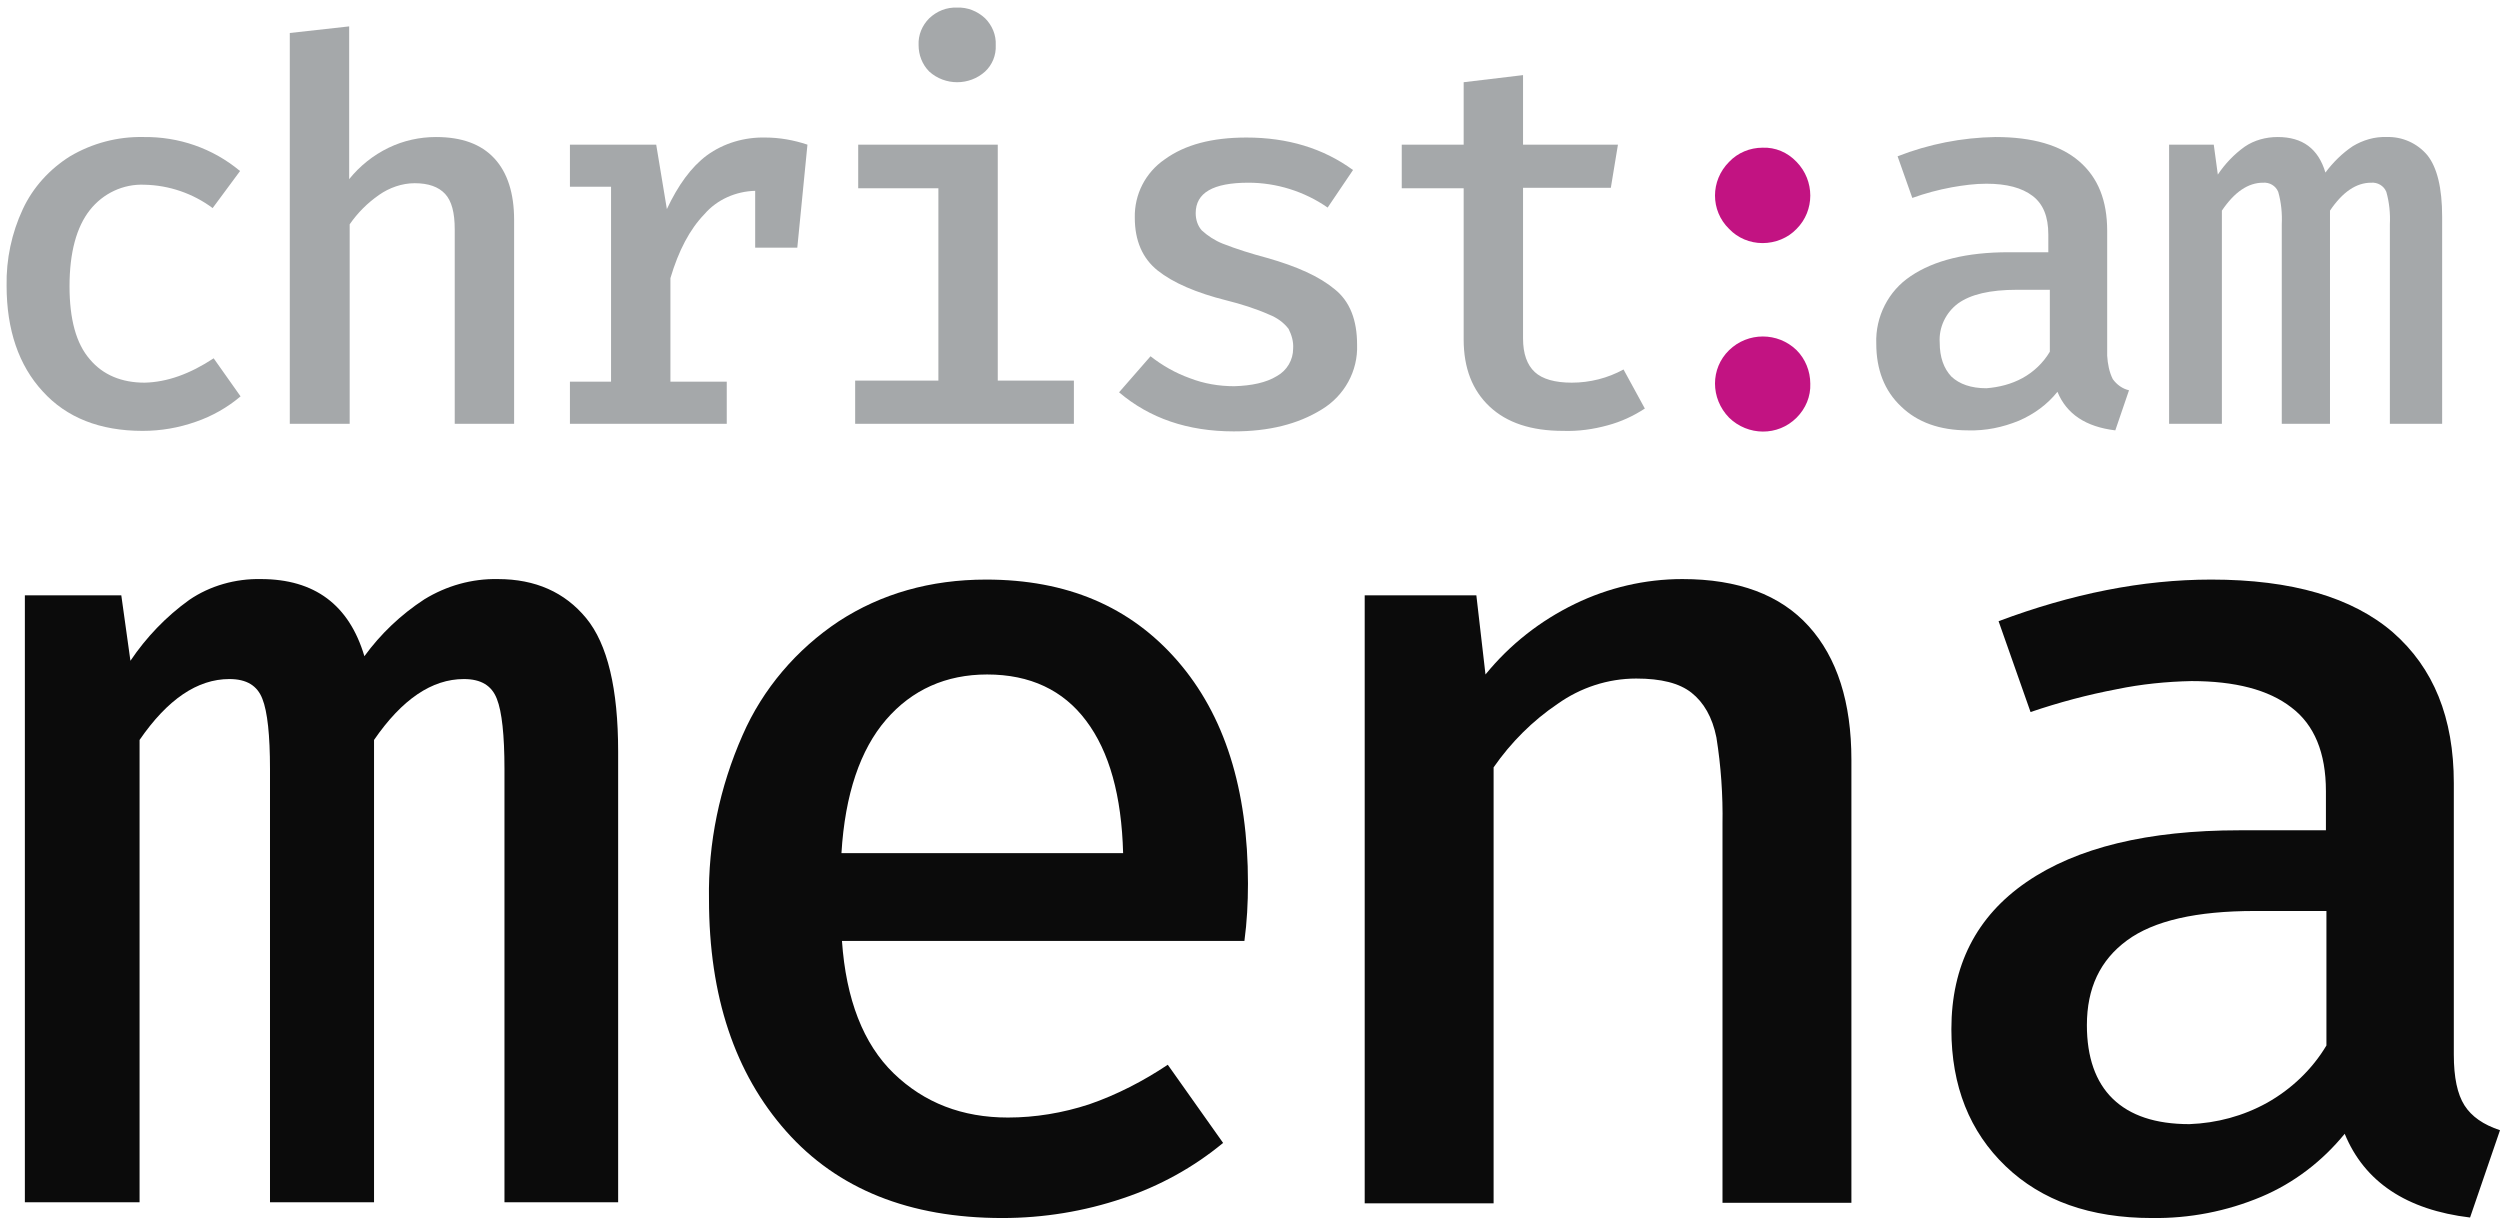
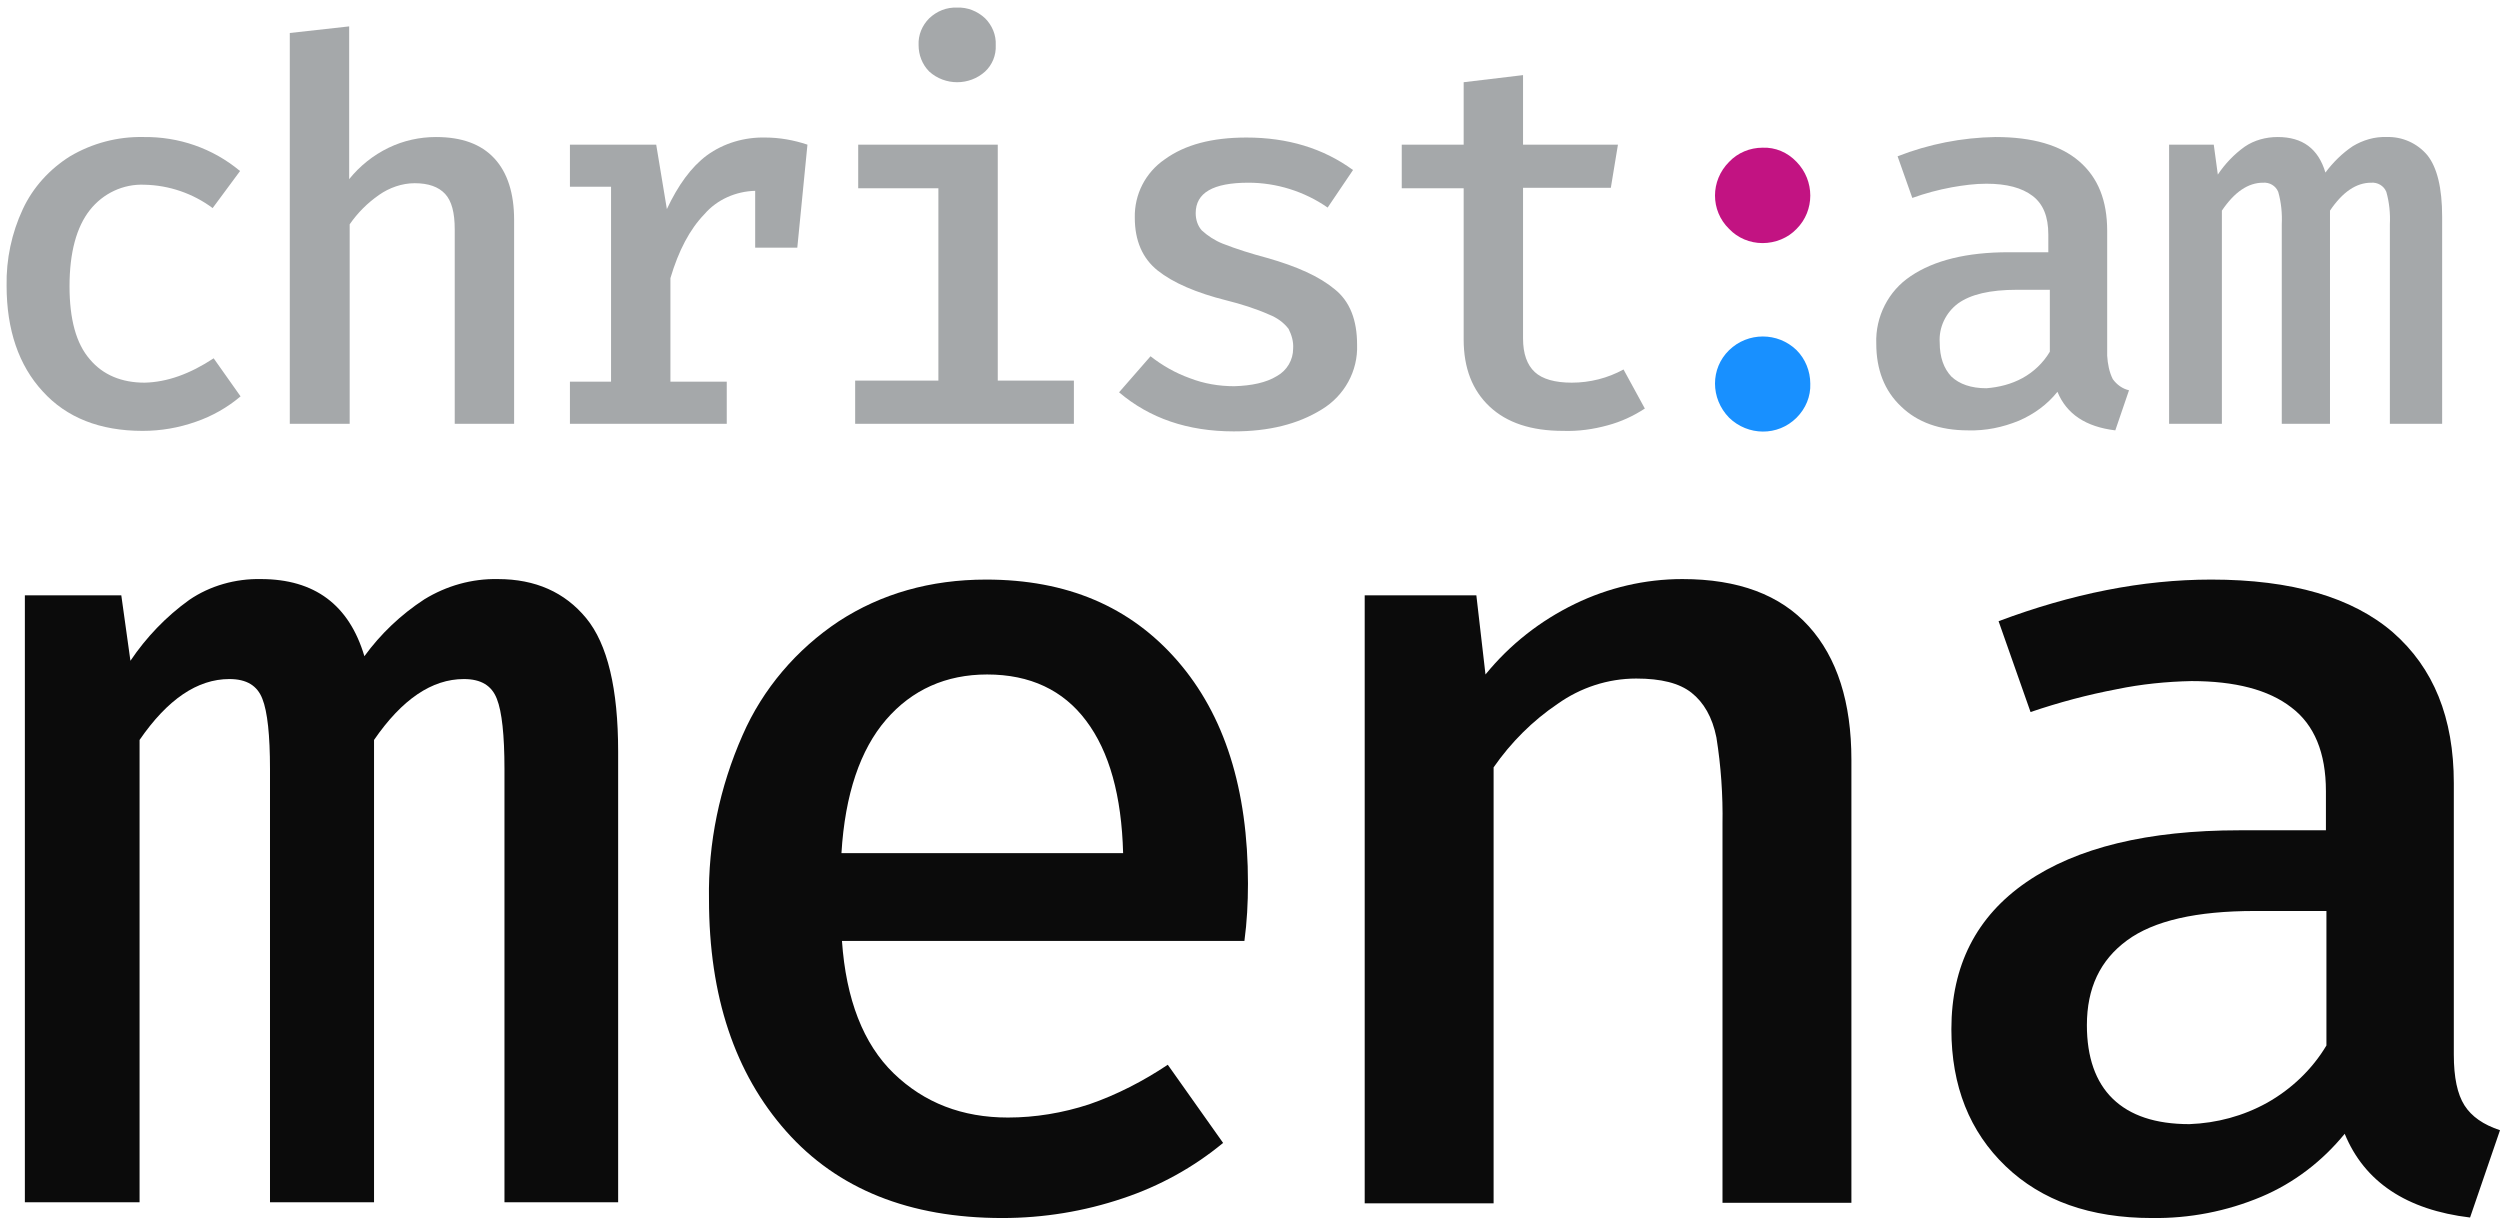
<svg xmlns="http://www.w3.org/2000/svg" version="1.1" id="Layer_1" x="0px" y="0px" viewBox="0 0 492.6 241.5" style="enable-background:new 0 0 492.6 241.5;" xml:space="preserve">
  <style type="text/css">
	.st0{fill:#A5A8AA;}
	.st1{fill:#C21382;}
- 	.st2{fill:#0B0B0B;}
+ 	.st2{fill:#1890FF;}
+ 	.st3{fill:#0B0B0B;}
</style>
  <path class="st0" d="M42.1,70.6l5.3,7.5c-2.6,2.2-5.6,3.9-8.8,5c-3.4,1.2-6.9,1.8-10.5,1.8c-8.4,0-15-2.6-19.7-7.8  C3.7,72,1.3,65,1.3,56.3c-0.1-5.2,1-10.4,3.2-15.1c2-4.3,5.3-7.9,9.3-10.4c4.4-2.6,9.4-3.9,14.4-3.8c7-0.1,13.7,2.2,19.1,6.7  L41.9,41c-3.9-2.9-8.6-4.5-13.4-4.6c-4.2-0.2-8.2,1.7-10.8,5s-4,8.3-4,15c0,6.5,1.3,11.3,4,14.4c2.6,3.1,6.3,4.6,10.8,4.6  C32.9,75.3,37.4,73.7,42.1,70.6z" />
  <path class="st0" d="M68.8,35.3c2.1-2.6,4.7-4.7,7.8-6.2c2.9-1.4,6.1-2.1,9.3-2.1c5.1,0,8.9,1.4,11.5,4.2s3.9,6.9,3.9,12.1v40.2  H89.6V45.2c0-3.3-0.6-5.6-1.9-7s-3.3-2.1-6-2.1c-2.5,0-5,0.9-7,2.3c-2.3,1.6-4.2,3.5-5.8,5.8v39.3H57.1v-77l11.7-1.3  C68.8,5.2,68.8,35.3,68.8,35.3z" />
  <path class="st0" d="M159.1,28.5l-2,20.3h-8.3V37.6c-3.8,0.1-7.5,1.7-10,4.6c-2.9,3-5.1,7.2-6.7,12.6v20.4h11.1v8.3h-30.9v-8.3h8.1  V36.8h-8.1v-8.3h17l2.1,12.7c2.2-4.7,4.8-8.3,7.9-10.6c3.3-2.4,7.4-3.6,11.5-3.5C153.6,27.1,156.4,27.6,159.1,28.5z" />
  <path class="st0" d="M196.6,75h15v8.5h-43.1V75h16.4V37.1h-15.8v-8.6h27.5L196.6,75L196.6,75z M194.1,3.6c1.4,1.4,2.2,3.3,2.1,5.3  c0.1,2-0.7,3.9-2.1,5.2c-3.1,2.8-7.9,2.8-11,0c-1.4-1.4-2.1-3.3-2.1-5.2c-0.1-2,0.7-3.9,2.1-5.3c1.5-1.4,3.4-2.2,5.5-2.1  C190.6,1.4,192.6,2.2,194.1,3.6z" />
  <path class="st0" d="M251.6,74.1c2-1.1,3.2-3.2,3.2-5.4c0.1-1.4-0.3-2.7-0.9-3.9c-1-1.3-2.3-2.2-3.8-2.8c-2.7-1.2-5.6-2.1-8.4-2.8  c-6-1.5-10.6-3.5-13.6-5.9s-4.5-5.9-4.5-10.4c-0.1-4.6,2.1-8.9,5.9-11.5c4-2.9,9.3-4.3,16.1-4.3c8.1,0,15.1,2.1,21,6.4l-5,7.4  C257,37.7,251.5,36,246,36c-7,0-10.4,2-10.4,6c0,1.3,0.4,2.5,1.2,3.4c1.2,1.1,2.6,2,4.1,2.6c2.8,1.1,5.7,2,8.7,2.8  c6,1.7,10.4,3.7,13.4,6.2c3,2.4,4.4,6.1,4.4,10.9c0.2,5.2-2.5,10.1-7,12.8c-4.7,2.9-10.4,4.3-17.3,4.3c-9.1,0-16.6-2.6-22.6-7.7  l6.2-7.1c2.3,1.8,4.9,3.3,7.7,4.3c2.8,1.1,5.8,1.6,8.8,1.6C246.6,76,249.5,75.4,251.6,74.1z" />
  <path class="st0" d="M316.8,83.8c-2.9,0.8-5.8,1.2-8.8,1.1c-6.3,0-11.1-1.6-14.5-4.8c-3.4-3.2-5.1-7.6-5.1-13.2V37.1h-12.2v-8.6  h12.2V16.2l11.7-1.4v13.7h18.7l-1.4,8.5h-17.3v29.7c0,3,0.8,5.2,2.3,6.6s4,2.1,7.3,2.1c3.6,0,7.1-0.9,10.2-2.6l4.2,7.7  C321.8,82,319.4,83.1,316.8,83.8z" />
-   <path class="st1" d="M340.7,31.9c1.7-1.8,4.1-2.8,6.6-2.8c2.5-0.1,4.9,0.9,6.7,2.8c3.6,3.7,3.6,9.6,0,13.2c-1.7,1.8-4.2,2.8-6.7,2.8  s-4.9-1-6.6-2.8C337,41.5,337,35.6,340.7,31.9z M340.7,69c3.7-3.6,9.6-3.6,13.3,0c1.7,1.7,2.7,4.1,2.7,6.6c0.1,2.5-0.9,4.9-2.7,6.7  c-3.7,3.7-9.6,3.6-13.3,0C337,78.5,337,72.6,340.7,69z" />
+   <path class="st1" d="M340.7,31.9c1.7-1.8,4.1-2.8,6.6-2.8c2.5-0.1,4.9,0.9,6.7,2.8c3.6,3.7,3.6,9.6,0,13.2c-1.7,1.8-4.2,2.8-6.7,2.8  s-4.9-1-6.6-2.8C337,41.5,337,35.6,340.7,31.9z" />
+   <path class="st2" d="M340.7,69c3.7-3.6,9.6-3.6,13.3,0c1.7,1.7,2.7,4.1,2.7,6.6c0.1,2.5-0.9,4.9-2.7,6.7c-3.7,3.7-9.6,3.6-13.3,0  C337,78.5,337,72.6,340.7,69z" />
  <path class="st0" d="M416.3,74.7c0.8,1.1,1.9,1.9,3.2,2.2l-2.7,7.9c-5.8-0.7-9.6-3.2-11.4-7.6c-2,2.5-4.6,4.4-7.6,5.7  c-3.2,1.3-6.5,2-10,1.9c-5.6,0-10-1.6-13.2-4.7c-3.3-3.1-4.9-7.3-4.9-12.4c-0.2-5.3,2.4-10.4,6.8-13.3c4.6-3.1,11-4.7,19.3-4.7h7.8  v-3.5c0-3.5-1-6-3.1-7.6s-5.1-2.4-9.1-2.4c-2.3,0-4.5,0.3-6.8,0.7c-2.7,0.5-5.3,1.2-7.8,2.1l-2.9-8.2c6.1-2.4,12.7-3.7,19.3-3.8  c7.3,0,12.8,1.6,16.5,4.8s5.5,7.7,5.5,13.7v24.6C415.3,71.7,415.6,73.3,416.3,74.7z M398.5,74.5c2.2-1.2,4.1-3,5.4-5.2V57.1h-6.5  c-5.3,0-9.1,0.9-11.6,2.7c-2.4,1.8-3.8,4.7-3.6,7.7c0,2.9,0.8,5.1,2.3,6.7c1.6,1.5,3.9,2.3,6.9,2.3  C393.9,76.3,396.3,75.7,398.5,74.5z" />
  <path class="st0" d="M478.3,30.6c1.9,2.4,2.9,6.4,2.9,12.1v40.8h-10.3V44.2c0.1-2.1-0.1-4.3-0.7-6.4c-0.5-1.2-1.7-1.9-3-1.8  c-2.9,0-5.6,1.8-8.1,5.5v42h-9.5V44.2c0.1-2.1-0.1-4.3-0.7-6.4c-0.5-1.2-1.7-1.9-3-1.8c-2.9,0-5.6,1.8-8.1,5.5v42h-10.4v-55h8.8  l0.8,5.9c1.4-2.1,3.2-4,5.3-5.5c1.9-1.3,4.2-1.9,6.5-1.9c4.9,0,8,2.3,9.4,7c1.5-2,3.3-3.8,5.4-5.2c2-1.2,4.3-1.9,6.7-1.8  C473.3,26.9,476.3,28.2,478.3,30.6z" />
-   <path class="st2" d="M115.5,121.8c4.2,5.1,6.3,13.9,6.3,26.3v88.8H99.4v-85.4c0-6.6-0.5-11.3-1.5-13.8c-1-2.6-3.1-3.9-6.5-3.9  c-6.3,0-12.2,4-17.7,12v91.1H53.2v-85.4c0-6.6-0.5-11.3-1.5-13.8c-1-2.6-3.1-3.9-6.5-3.9c-6.3,0-12.2,4-17.7,12v91.1H4.9V117.3h19  l1.8,12.9c3.1-4.6,7-8.7,11.6-12c4.1-2.8,9.1-4.2,14.1-4.1c10.6,0,17.4,5.1,20.4,15.2c3.2-4.4,7.2-8.2,11.8-11.2  c4.4-2.7,9.4-4.1,14.5-4C105.5,114.1,111.3,116.7,115.5,121.8z" />
-   <path class="st2" d="M176.1,211.5c6,5.8,13.5,8.7,22.5,8.7c5.4,0,10.8-0.9,16-2.6c5.5-1.9,10.7-4.6,15.5-7.8l10.9,15.4  c-5.8,4.8-12.5,8.5-19.7,10.9c-7.7,2.6-15.7,3.9-23.8,3.9c-18.3,0-32.5-5.7-42.6-17.1c-10.1-11.4-15.2-26.6-15.2-45.7  c-0.2-11.1,2.1-22.1,6.6-32.3c4-9.2,10.7-17,19-22.5c8.3-5.4,18-8.2,29-8.2c15.9,0,28.4,5.3,37.7,16s13.9,25.3,13.9,43.9  c0,3.8-0.2,7.6-0.7,11.3h-79.3C166.7,196.9,170.1,205.7,176.1,211.5z M174.6,141.8c-5.1,5.9-8.1,14.7-8.8,26.3h55.5  c-0.3-11.3-2.7-20-7.3-26.1c-4.5-6-11-9.1-19.5-9.1C186.4,132.9,179.7,135.9,174.6,141.8L174.6,141.8z" />
-   <path class="st2" d="M268.9,117.3h22l1.8,15.6c4.8-5.9,10.8-10.6,17.6-13.9c6.6-3.2,13.8-4.9,21.2-4.9c11,0,19.3,3.1,24.9,9.3  c5.6,6.2,8.4,15,8.4,26.3V237h-25.4v-74.6c0.1-5.7-0.3-11.5-1.2-17.1c-0.8-4-2.5-6.9-4.9-8.8c-2.4-1.9-6-2.8-10.9-2.8  c-5.6,0-11,1.8-15.5,5c-4.9,3.3-9.2,7.6-12.6,12.5v85.9h-25.4V117.3z" />
-   <path class="st2" d="M485.6,217.8c1.4,2.2,3.7,3.8,7,4.9l-5.9,17.2c-12.5-1.5-20.8-7-24.7-16.5c-4.4,5.4-10,9.7-16.4,12.4  c-6.9,2.9-14.2,4.3-21.6,4.2c-12.1,0-21.7-3.4-28.8-10.2c-7.1-6.8-10.7-15.8-10.7-27c0-12.5,4.9-22.2,14.8-29s23.9-10.2,42-10.2h17  v-7.7c0-7.6-2.3-13.1-6.8-16.5c-4.5-3.5-11.1-5.2-19.7-5.2c-4.9,0.1-9.9,0.6-14.7,1.6c-5.8,1.1-11.4,2.6-17,4.5l-6.3-17.9  c14.4-5.4,28.3-8.2,41.9-8.2c15.9,0,27.8,3.5,35.8,10.4c8,7,12,16.8,12,29.7v53.5C483.5,212.3,484.2,215.6,485.6,217.8z   M446.7,217.3c4.8-2.7,8.9-6.6,11.7-11.3v-26.5h-14.1c-11.5,0-19.9,1.9-25.2,5.8c-5.3,3.9-7.9,9.4-7.9,16.7c0,6.3,1.7,11.2,5.1,14.5  s8.4,5,15.1,5C436.8,221.3,442,219.9,446.7,217.3L446.7,217.3z" />
+   <path class="st3" d="M115.5,121.8c4.2,5.1,6.3,13.9,6.3,26.3v88.8H99.4v-85.4c0-6.6-0.5-11.3-1.5-13.8c-1-2.6-3.1-3.9-6.5-3.9  c-6.3,0-12.2,4-17.7,12v91.1H53.2v-85.4c0-6.6-0.5-11.3-1.5-13.8c-1-2.6-3.1-3.9-6.5-3.9c-6.3,0-12.2,4-17.7,12v91.1H4.9V117.3h19  l1.8,12.9c3.1-4.6,7-8.7,11.6-12c4.1-2.8,9.1-4.2,14.1-4.1c10.6,0,17.4,5.1,20.4,15.2c3.2-4.4,7.2-8.2,11.8-11.2  c4.4-2.7,9.4-4.1,14.5-4C105.5,114.1,111.3,116.7,115.5,121.8z" />
+   <path class="st3" d="M176.1,211.5c6,5.8,13.5,8.7,22.5,8.7c5.4,0,10.8-0.9,16-2.6c5.5-1.9,10.7-4.6,15.5-7.8l10.9,15.4  c-5.8,4.8-12.5,8.5-19.7,10.9c-7.7,2.6-15.7,3.9-23.8,3.9c-18.3,0-32.5-5.7-42.6-17.1c-10.1-11.4-15.2-26.6-15.2-45.7  c-0.2-11.1,2.1-22.1,6.6-32.3c4-9.2,10.7-17,19-22.5c8.3-5.4,18-8.2,29-8.2c15.9,0,28.4,5.3,37.7,16s13.9,25.3,13.9,43.9  c0,3.8-0.2,7.6-0.7,11.3h-79.3C166.7,196.9,170.1,205.7,176.1,211.5z M174.6,141.8c-5.1,5.9-8.1,14.7-8.8,26.3h55.5  c-0.3-11.3-2.7-20-7.3-26.1c-4.5-6-11-9.1-19.5-9.1C186.4,132.9,179.7,135.9,174.6,141.8L174.6,141.8z" />
+   <path class="st3" d="M268.9,117.3h22l1.8,15.6c4.8-5.9,10.8-10.6,17.6-13.9c6.6-3.2,13.8-4.9,21.2-4.9c11,0,19.3,3.1,24.9,9.3  c5.6,6.2,8.4,15,8.4,26.3V237h-25.4v-74.6c0.1-5.7-0.3-11.5-1.2-17.1c-0.8-4-2.5-6.9-4.9-8.8c-2.4-1.9-6-2.8-10.9-2.8  c-5.6,0-11,1.8-15.5,5c-4.9,3.3-9.2,7.6-12.6,12.5v85.9h-25.4V117.3z" />
+   <path class="st3" d="M485.6,217.8c1.4,2.2,3.7,3.8,7,4.9l-5.9,17.2c-12.5-1.5-20.8-7-24.7-16.5c-4.4,5.4-10,9.7-16.4,12.4  c-6.9,2.9-14.2,4.3-21.6,4.2c-12.1,0-21.7-3.4-28.8-10.2c-7.1-6.8-10.7-15.8-10.7-27c0-12.5,4.9-22.2,14.8-29s23.9-10.2,42-10.2h17  v-7.7c0-7.6-2.3-13.1-6.8-16.5c-4.5-3.5-11.1-5.2-19.7-5.2c-4.9,0.1-9.9,0.6-14.7,1.6c-5.8,1.1-11.4,2.6-17,4.5l-6.3-17.9  c14.4-5.4,28.3-8.2,41.9-8.2c15.9,0,27.8,3.5,35.8,10.4c8,7,12,16.8,12,29.7v53.5C483.5,212.3,484.2,215.6,485.6,217.8z   M446.7,217.3c4.8-2.7,8.9-6.6,11.7-11.3v-26.5h-14.1c-11.5,0-19.9,1.9-25.2,5.8c-5.3,3.9-7.9,9.4-7.9,16.7c0,6.3,1.7,11.2,5.1,14.5  s8.4,5,15.1,5C436.8,221.3,442,219.9,446.7,217.3L446.7,217.3z" />
</svg>
